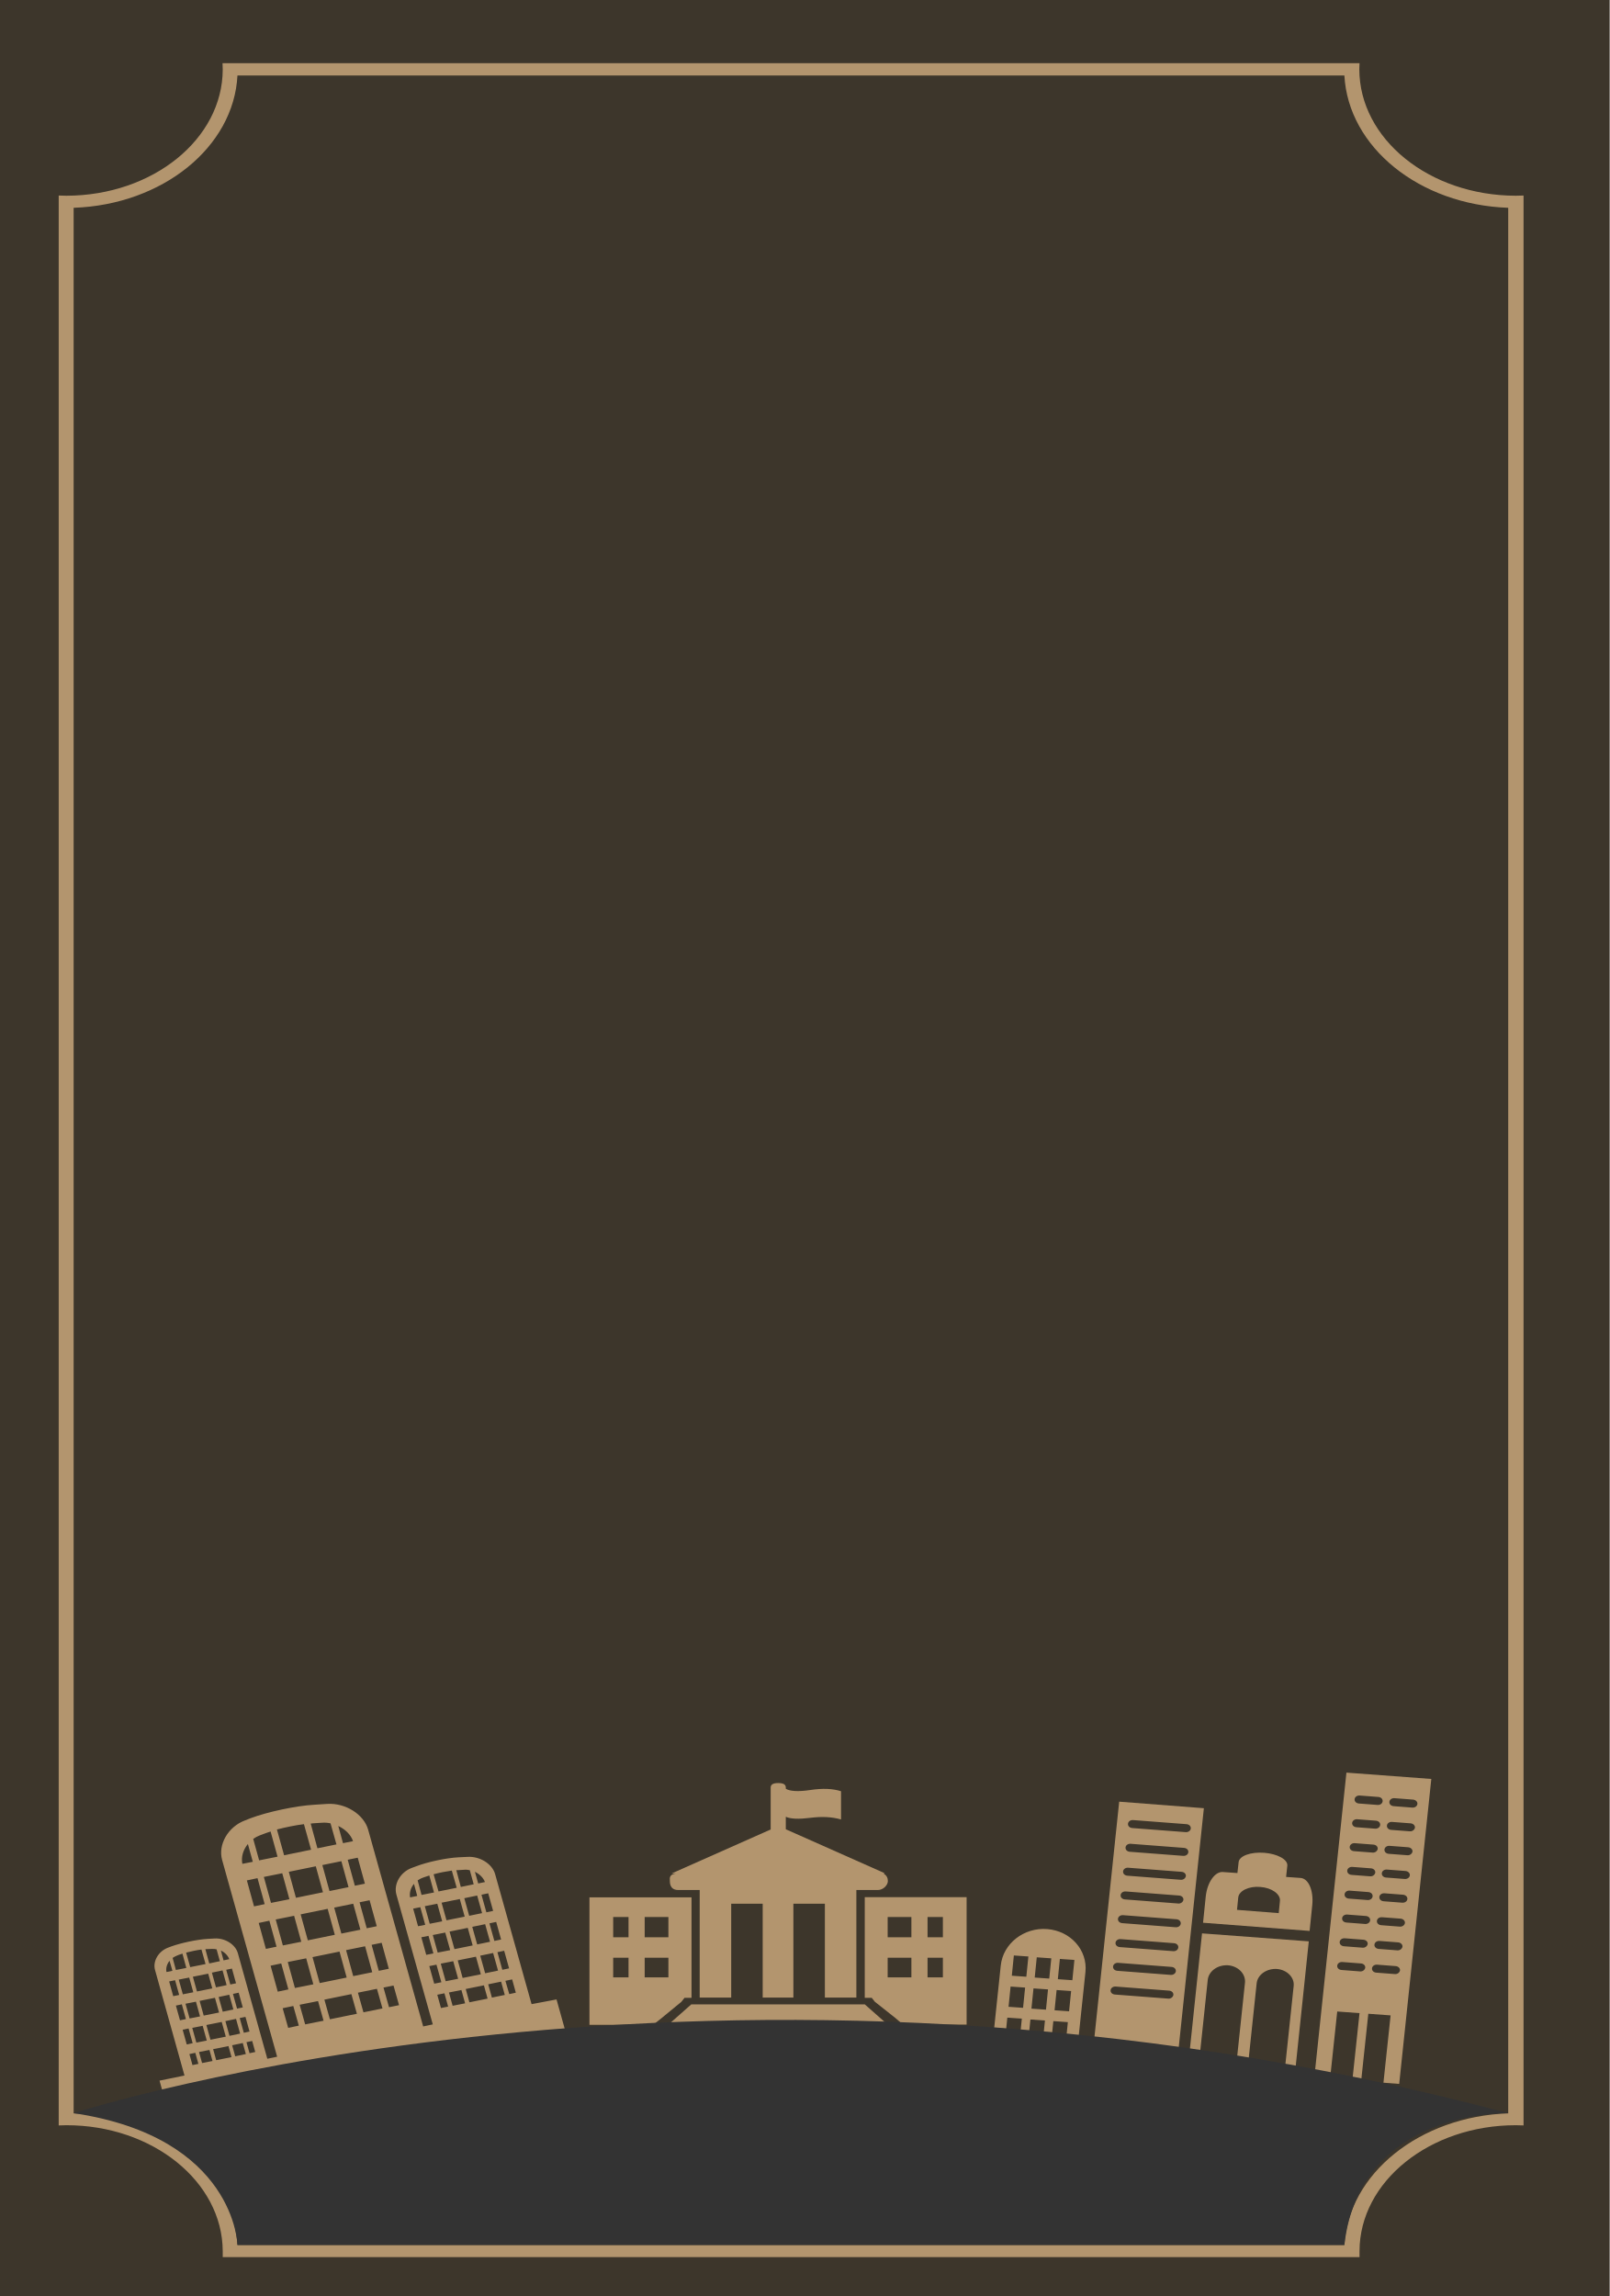
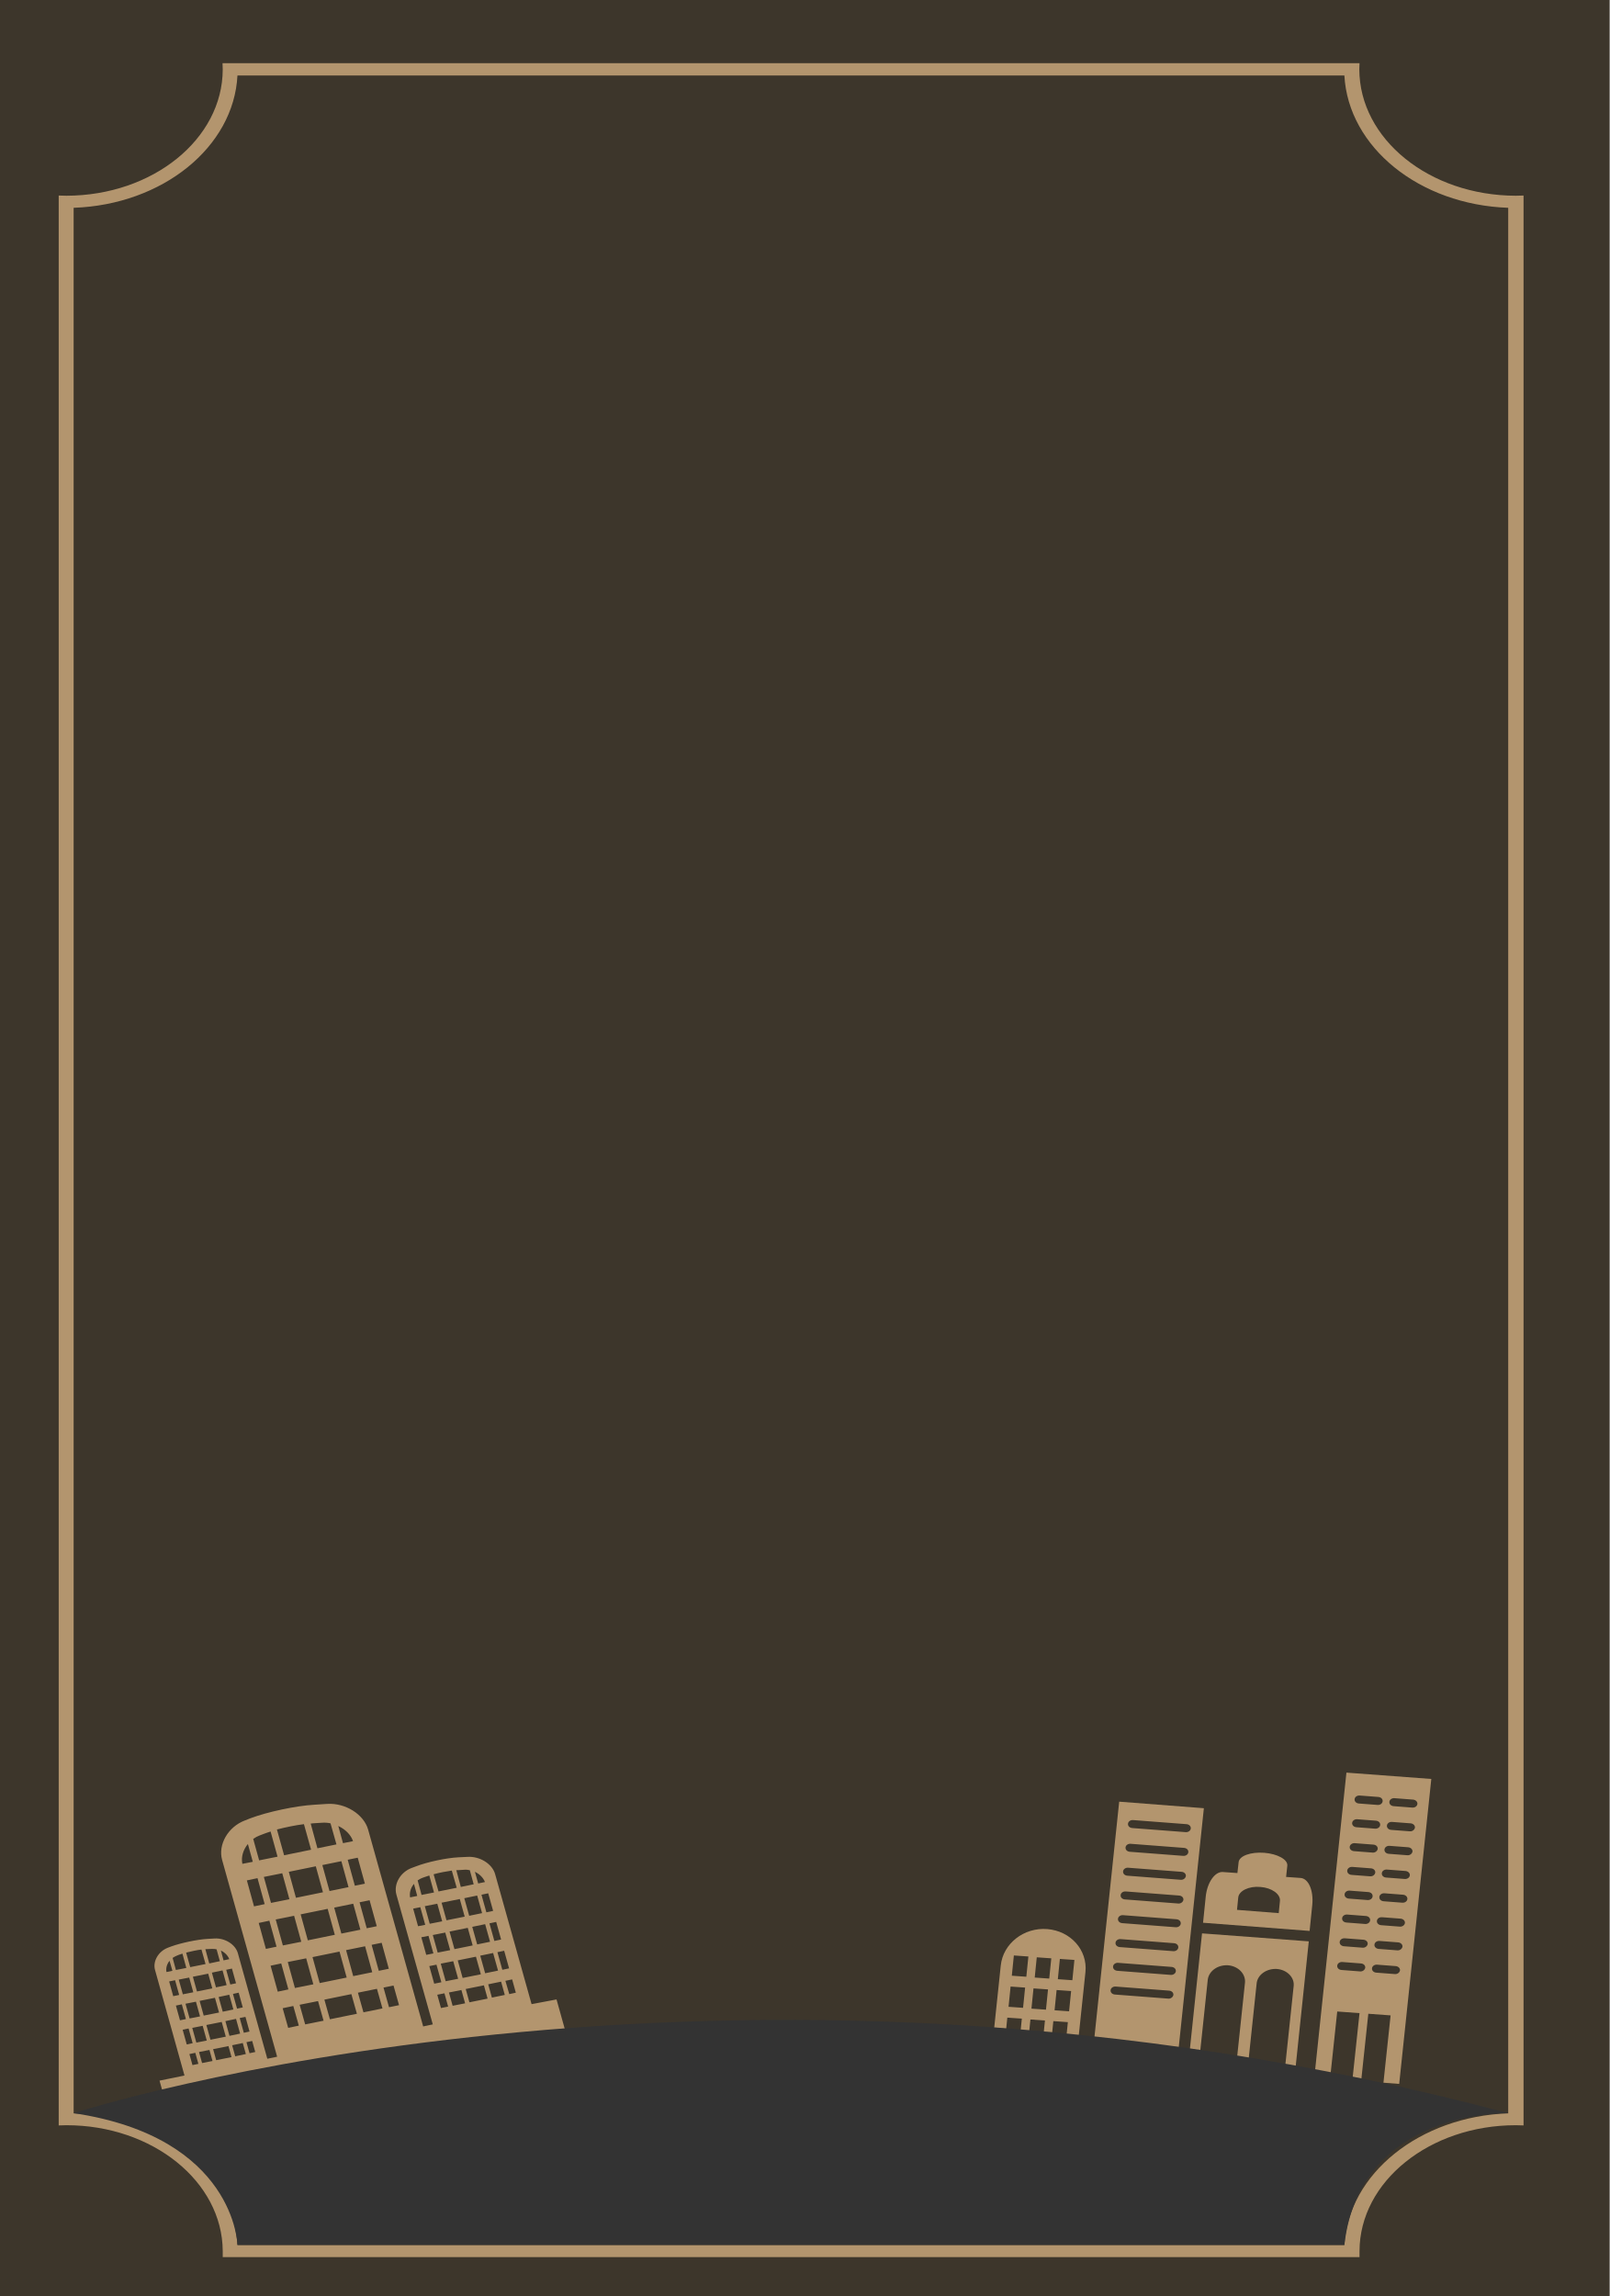
- <svg xmlns="http://www.w3.org/2000/svg" version="1.1" id="Слой_1" x="0px" y="0px" viewBox="0 0 787 1122.6" style="enable-background:new 0 0 787 1122.6;" xml:space="preserve">
+ <svg xmlns="http://www.w3.org/2000/svg" version="1.1" id="Слой_1" x="0px" y="0px" viewBox="96 -141.7 787 1122.6" style="enable-background:new 96 -141.7 787 1122.6;" xml:space="preserve">
  <style type="text/css">
	.st0{fill:#3D362B;}
	.st1{fill:#B3956E;}
	.st2{fill:#333333;}
</style>
-   <rect y="0" class="st0" width="787" height="1122.6" />
-   <path class="st1" d="M664.6,33.9L664.6,33.9l0.1-3H108.8l0.1,3.1c-0.1,34-34.2,61.6-76.4,61.7l-3.8-0.1v943.6l3.8-0.1  c42,0,76.2,27.5,76.4,61.5l0,3h555.8l0-3c0.1-34,34.3-61.5,76.4-61.5l3.8,0.1V95.6l-3.8,0.1C698.8,95.6,664.7,68,664.6,33.9   M737.4,1033.3c-43.3,1.5-78.1,29.5-80.1,64.4H116.1c-2-34.9-36.8-63-80.1-64.4V101.6c43.5-1.5,78.3-29.7,80.1-64.7h541.2  c1.9,35.1,36.7,63.2,80.1,64.7V1033.3z" />
-   <path class="st1" d="M547.2,880.9l-13.3,126.5l41.4,3.2l13.3-126.5L547.2,880.9z M571.2,977.2l-26.1-2c-1.3-0.1-2.2-1-2.1-2.1  c0.1-1.1,1.2-1.9,2.5-1.8l26.1,2c1.3,0.1,2.2,1,2.1,2.1C573.5,976.5,572.4,977.3,571.2,977.2 M572.4,965.6l-26.1-2  c-1.3-0.1-2.2-1-2.1-2.1c0.1-1.1,1.2-1.9,2.5-1.8l26.1,2c1.3,0.1,2.2,1,2.1,2.1C574.8,964.9,573.6,965.7,572.4,965.6 M573.6,954  l-26.1-2c-1.3-0.1-2.2-1-2.1-2.1c0.1-1.1,1.2-1.9,2.5-1.8l26.1,2c1.3,0.1,2.2,1,2.1,2.1C576,953.3,574.9,954.1,573.6,954   M574.8,942.3l-26.1-2c-1.3-0.1-2.2-1-2.1-2.1c0.1-1.1,1.2-1.9,2.5-1.8l26.1,2c1.3,0.1,2.2,1,2.1,2.1  C577.2,941.6,576.1,942.4,574.8,942.3 M576.1,930.7l-26.1-2c-1.3-0.1-2.2-1-2.1-2.1c0.1-1.1,1.2-1.9,2.5-1.8l26.1,2  c1.3,0.1,2.2,1,2.1,2.1C578.4,930,577.3,930.8,576.1,930.7 M577.3,919.1l-26.1-2c-1.3-0.1-2.2-1-2.1-2.1c0.1-1.1,1.2-1.9,2.5-1.8  l26.1,2c1.3,0.1,2.2,1,2.1,2.1C579.6,918.4,578.5,919.2,577.3,919.1 M578.5,907.4l-26.1-2c-1.3-0.1-2.2-1-2.1-2.1  c0.1-1.1,1.2-1.9,2.5-1.8l26.1,2c1.3,0.1,2.2,1,2.1,2.1C580.9,906.7,579.8,907.5,578.5,907.4 M579.7,895.8l-26.1-2  c-1.3-0.1-2.2-1-2.1-2.1c0.1-1.1,1.2-1.9,2.5-1.8l26.1,2c1.3,0.1,2.2,1,2.1,2.1C582.1,895.1,581,895.9,579.7,895.8" />
-   <path class="st1" d="M658.3,866.7l-15.7,149.1l7.7,0.6l3.5-32.9l10.9,0.8l-3.5,32.9l4.3,0.3l3.5-32.9l10.9,0.8l-3.5,32.9l7.7,0.6  l15.7-149.1L658.3,866.7z M665,963.9l-9.1-0.7c-1.3-0.1-2.2-1-2.1-2.1c0.1-1.1,1.2-1.9,2.5-1.8l9.1,0.7c1.3,0.1,2.2,1,2.1,2.1  C667.3,963.2,666.2,964,665,963.9 M666.2,952.3l-9.1-0.7c-1.3-0.1-2.2-1-2.1-2.1c0.1-1.1,1.2-1.9,2.5-1.8l9.1,0.7  c1.3,0.1,2.2,1,2.1,2.1C668.5,951.6,667.4,952.4,666.2,952.3 M667.4,940.7l-9.1-0.7c-1.3-0.1-2.2-1-2.1-2.1c0.1-1.1,1.2-1.9,2.5-1.8  l9.1,0.7c1.3,0.1,2.2,1,2.1,2.1C669.8,940,668.7,940.8,667.4,940.7 M668.6,929l-9.1-0.7c-1.3-0.1-2.2-1-2.1-2.1  c0.1-1.1,1.2-1.9,2.5-1.8l9.1,0.7c1.3,0.1,2.2,1,2.1,2.1C671,928.3,669.9,929.1,668.6,929 M669.9,917.4l-9.1-0.7  c-1.3-0.1-2.2-1-2.1-2.1c0.1-1.1,1.2-1.9,2.5-1.8l9.1,0.7c1.3,0.1,2.2,1,2.1,2.1C672.2,916.7,671.1,917.5,669.9,917.4 M671.1,905.8  l-9.1-0.7c-1.3-0.1-2.2-1-2.1-2.1s1.2-1.9,2.5-1.8l9.1,0.7c1.3,0.1,2.2,1,2.1,2.1C673.4,905.1,672.3,905.9,671.1,905.8 M672.3,894.1  l-9.1-0.7c-1.3-0.1-2.2-1-2.1-2.1c0.1-1.1,1.2-1.9,2.5-1.8l9.1,0.7c1.3,0.1,2.2,1,2.1,2.1C674.7,893.4,673.6,894.2,672.3,894.1   M673.5,882.5l-9.1-0.7c-1.3-0.1-2.2-1-2.1-2.1c0.1-1.1,1.2-1.9,2.5-1.8l9.1,0.7c1.3,0.1,2.2,1,2.1,2.1  C675.9,881.8,674.8,882.6,673.5,882.5 M682,965.2l-9.1-0.7c-1.3-0.1-2.2-1-2.1-2.1c0.1-1.1,1.2-1.9,2.5-1.8l9.1,0.7  c1.2,0.1,2.2,1,2.1,2.1C684.3,964.5,683.2,965.3,682,965.2 M683.2,953.6l-9.1-0.7c-1.3-0.1-2.2-1-2.1-2.1c0.1-1.1,1.2-1.9,2.5-1.8  l9.1,0.7c1.2,0.1,2.2,1,2.1,2.1C685.5,952.9,684.4,953.7,683.2,953.6 M684.4,942l-9.1-0.7c-1.3-0.1-2.2-1-2.1-2.1  c0.1-1.1,1.2-1.9,2.5-1.8l9.1,0.7c1.2,0.1,2.2,1,2.1,2.1C686.8,941.3,685.6,942.1,684.4,942 M685.6,930.3l-9.1-0.7  c-1.3-0.1-2.2-1-2.1-2.1c0.1-1.1,1.2-1.9,2.5-1.8l9.1,0.7c1.2,0.1,2.2,1,2.1,2.1C688,929.6,686.9,930.4,685.6,930.3 M686.8,918.7  l-9.1-0.7c-1.3-0.1-2.2-1-2.1-2.1c0.1-1.1,1.2-1.9,2.5-1.8l9.1,0.7c1.2,0.1,2.2,1,2.1,2.1C689.2,918,688.1,918.8,686.8,918.7   M688.1,907.1l-9.1-0.7c-1.3-0.1-2.2-1-2.1-2.1c0.1-1.1,1.2-1.9,2.5-1.8l9.1,0.7c1.2,0.1,2.2,1,2.1,2.1  C690.4,906.4,689.3,907.2,688.1,907.1 M689.3,895.4l-9.1-0.7c-1.3-0.1-2.2-1-2.1-2.1c0.1-1.1,1.2-1.9,2.5-1.8l9.1,0.7  c1.2,0.1,2.2,1,2.1,2.1C691.6,894.7,690.5,895.5,689.3,895.4 M690.5,883.8l-9.1-0.7c-1.3-0.1-2.2-1-2.1-2.1c0.1-1.1,1.2-1.9,2.5-1.8  l9.1,0.7c1.2,0.1,2.2,1,2.1,2.1C692.9,883.1,691.8,883.9,690.5,883.8" />
-   <path class="st1" d="M629.4,912.2c0.3-3-4.8-5.8-11.3-6.3c-6.6-0.5-12.1,1.5-12.5,4.5l-0.6,5.4c0,0-3.2-0.2-7.1-0.5  c-3.9-0.3-7.7,5.1-8.4,12.1l-1.3,12.7l52.1,4c0,0,0.6-5.7,1.3-12.7c0.7-7-1.8-12.9-5.7-13.2l-7.1-0.5  C628.8,917.7,629.1,915.2,629.4,912.2 M625.2,935.4l-20.4-1.6c0,0,0.3-2.7,0.6-6c0.3-3.3,5.2-5.7,10.8-5.2c5.6,0.4,9.9,3.5,9.6,6.8  L625.2,935.4z" />
-   <path class="st1" d="M587.7,945.3l-6.9,65.8l5.1,0.4l4.6-43.5c0.5-4.3,4.9-7.4,9.9-7.1c5,0.4,8.7,4.2,8.3,8.5l-4.6,43.5l5.7,0.4  l4.6-43.5c0.4-4.3,4.9-7.4,9.9-7.1c5,0.4,8.7,4.2,8.2,8.4l-4.6,43.5l5.1,0.4l6.9-65.8L587.7,945.3z" />
-   <path class="st1" d="M512,943.2c-11.4-0.9-21.6,7.1-22.7,17.8l-4.5,42.7l41.4,3.2l4.5-42.7C531.8,953.5,523.5,944.1,512,943.2   M498.6,996.9l-7.1-0.5l1-9.9l7.1,0.5L498.6,996.9z M500.2,981.7l-7.1-0.5l1-9.9l7.1,0.5L500.2,981.7z M501.8,966.5l-7.1-0.5l1-9.9  l7.1,0.5L501.8,966.5z M509.9,997.8l-7.1-0.5l1-9.9l7.1,0.5L509.9,997.8L509.9,997.8z M511.4,982.6l-7.1-0.5l1-9.9l7.1,0.5  L511.4,982.6L511.4,982.6z M513,967.4l-7.1-0.5l1-9.9l7.1,0.5L513,967.4L513,967.4z M521.1,998.6l-7.1-0.5l1-9.9l7.1,0.5  L521.1,998.6z M522.7,983.4l-7.1-0.5l1-9.9l7.1,0.5L522.7,983.4z M524.3,968.2l-7.1-0.5l1-9.9l7.1,0.5L524.3,968.2z" />
-   <path class="st1" d="M259.9,979.9l-17.8-63.5c-1.4-5.1-7.5-8.9-13.6-8.5l-4.2,0.2c-6.1,0.3-15.5,2.3-21.1,4.5l-1.9,0.7  c-5.6,2.1-8.9,7.9-7.5,13l17.8,63.5l-4.7,1l-26.9-96.2c-2.1-7.5-11.1-13.2-20.1-12.6l-6.2,0.4c-9,0.5-23,3.5-31.2,6.6l-2.8,1.1  c-8.2,3.1-13.2,11.8-11.1,19.3l26.9,96.2l-4.8,1l-14.4-51.6c-1.2-4.3-6.3-7.5-11.4-7.2l-3.5,0.2c-5.1,0.3-13,2-17.7,3.7l-1.6,0.6  c-4.7,1.8-7.5,6.7-6.3,10.9l14.4,51.6l-12.2,2.5l5.2,18.6l194.1-39.7l-5.2-18.6L259.9,979.9z M232.2,915.2c2.3,1.1,4.1,2.9,4.9,5  l-3.3,0.7L232.2,915.2z M235.4,926.4l3.3-0.7l2.4,8.6l-3.3,0.7L235.4,926.4z M239.3,940.4l3.3-0.7l2.4,8.6l-3.3,0.7L239.3,940.4z   M243.2,954.5l3.3-0.7l2.4,8.6l-3.3,0.7L243.2,954.5z M247.1,968.5l3.3-0.7l1.8,6.5L249,975L247.1,968.5z M223.1,914.4  c0.2,0,0.4,0,0.6,0l3.2-0.2c0.9-0.1,1.9,0,2.8,0.2l1.9,6.9l-6.3,1.3L223.1,914.4z M227,928.1l6.3-1.3l2.4,8.6l-6.3,1.3L227,928.1z   M230.9,942.1l6.3-1.3l2.4,8.6l-6.3,1.3L230.9,942.1z M234.8,956.2l6.3-1.3l2.4,8.6l-6.3,1.3L234.8,956.2z M238.7,970.2l6.3-1.3  l1.8,6.5l-6.3,1.3L238.7,970.2z M212,916.4c2.9-0.8,6.1-1.4,8.9-1.8l2.4,8.4l-8.9,1.8L212,916.4z M215.9,930.3l8.9-1.8l2.4,8.6  l-8.9,1.8L215.9,930.3z M219.8,944.4l8.9-1.8l2.4,8.6l-8.9,1.8L219.8,944.4z M223.8,958.5l8.9-1.8l2.4,8.6l-8.9,1.8L223.8,958.5z   M227.7,972.5l8.9-1.8l1.8,6.5l-8.9,1.8L227.7,972.5z M204.2,919.4c0.7-0.5,1.4-0.9,2.2-1.2l1.4-0.5c0.6-0.2,1.4-0.5,2.1-0.7  l2.3,8.3l-6.1,1.2L204.2,919.4z M207.7,932l6.1-1.2l2.4,8.6l-6.1,1.2L207.7,932z M211.6,946.1l6.1-1.2l2.4,8.6l-6.1,1.2L211.6,946.1  z M215.5,960.1l6.1-1.2l2.4,8.6l-6.1,1.2L215.5,960.1z M219.5,974.2l6.1-1.2l1.8,6.5l-6.1,1.2L219.5,974.2z M202.4,921.1l1.6,5.9  l-3.5,0.7C200.1,925.4,200.8,923,202.4,921.1 M202,933.2l3.5-0.7l2.4,8.6l-3.5,0.7L202,933.2z M206,947.2l3.5-0.7l2.4,8.6l-3.5,0.7  L206,947.2z M209.9,961.3l3.5-0.7l2.4,8.6l-3.5,0.7L209.9,961.3z M213.8,975.3l3.5-0.7l1.8,6.5l-3.5,0.7L213.8,975.3z M165.4,892.8  c3.4,1.6,6.1,4.2,7.2,7.4l-4.9,1L165.4,892.8z M170,909.3l4.9-1l3.5,12.7l-4.9,1L170,909.3z M175.8,930.1l4.9-1l3.5,12.7l-4.9,1  L175.8,930.1z M181.7,950.9l4.9-1l3.5,12.7l-4.9,1L181.7,950.9z M187.5,971.8l4.9-1l2.7,9.6l-4.9,1L187.5,971.8z M151.9,891.6  c0.3,0,0.6,0,0.9-0.1l4.7-0.3c1.4-0.1,2.8,0,4.1,0.3l2.9,10.3l-9.3,1.9L151.9,891.6L151.9,891.6z M157.6,911.9l9.3-1.9l3.5,12.7  l-9.3,1.9L157.6,911.9z M163.4,932.7l9.3-1.9l3.5,12.7l-9.3,1.9L163.4,932.7z M169.2,953.5l9.3-1.9l3.5,12.7l-9.3,1.9L169.2,953.5z   M175,974.3l9.3-1.9l2.7,9.6l-9.3,1.9L175,974.3z M135.4,894.5c4.3-1.1,9.1-2.1,13.2-2.6l3.5,12.5l-13.2,2.7L135.4,894.5z   M141.2,915.2l13.2-2.7l3.5,12.7l-13.2,2.7L141.2,915.2z M147,936l13.2-2.7l3.5,12.7l-13.2,2.7L147,936z M152.8,956.9l13.2-2.7  l3.5,12.7l-13.2,2.7L152.8,956.9z M158.6,977.7l13.2-2.7l2.7,9.6l-13.2,2.7L158.6,977.7z M123.8,899.1c1-0.7,2.1-1.3,3.2-1.7  l2.1-0.8c1-0.4,2-0.7,3.2-1.1l3.4,12.3l-9,1.8L123.8,899.1L123.8,899.1z M129,917.7l9-1.8l3.5,12.7l-9,1.8L129,917.7z M134.8,938.5  l9-1.8l3.5,12.7l-9,1.8L134.8,938.5z M140.7,959.3l9-1.8l3.5,12.7l-9,1.8L140.7,959.3z M146.5,980.2l9-1.8l2.7,9.6l-9,1.8  L146.5,980.2z M121.2,901.6l2.4,8.7l-5.1,1C117.8,907.9,118.9,904.4,121.2,901.6 M120.7,919.4l5.2-1.1l3.5,12.7l-5.2,1.1  L120.7,919.4z M126.5,940.2l5.2-1.1l3.5,12.7l-5.2,1.1L126.5,940.2z M132.3,961.1l5.2-1.1l3.5,12.7l-5.2,1.1L132.3,961.1z   M138.2,981.9l5.2-1.1l2.7,9.6l-5.2,1.1L138.2,981.9z M108,953.7c1.9,0.9,3.4,2.4,4.1,4.2l-2.8,0.6L108,953.7z M110.6,963.1l2.8-0.6  l2,7.2l-2.8,0.6L110.6,963.1z M113.9,974.9l2.8-0.6l2,7.2l-2.8,0.6L113.9,974.9z M117.2,986.7l2.8-0.6l2,7.2l-2.8,0.6L117.2,986.7z   M120.5,998.5l2.8-0.6l1.5,5.4l-2.8,0.6L120.5,998.5z M100.4,953c0.2,0,0.4,0,0.5,0l2.7-0.1c0.8,0,1.6,0,2.3,0.2l1.6,5.8l-5.2,1.1  L100.4,953z M103.6,964.5l5.2-1.1l2,7.2l-5.2,1.1L103.6,964.5z M106.9,976.4l5.2-1.1l2,7.2l-5.2,1.1L106.9,976.4z M110.2,988.2  l5.2-1.1l2,7.2l-5.2,1.1L110.2,988.2z M113.5,1000l5.2-1.1l1.5,5.4l-5.2,1.1L113.5,1000z M91,954.7c2.4-0.6,5.1-1.2,7.5-1.5l2,7.1  l-7.5,1.5L91,954.7z M94.3,966.5l7.5-1.5l2,7.2l-7.5,1.5L94.3,966.5z M97.6,978.3l7.5-1.5l2,7.2l-7.5,1.5L97.6,978.3z M100.9,990.1  l7.5-1.5l2,7.2l-7.5,1.5L100.9,990.1z M104.2,1001.9l7.5-1.5l1.5,5.4l-7.5,1.5L104.2,1001.9z M84.4,957.3c0.5-0.4,1.2-0.7,1.8-1  l1.2-0.5c0.5-0.2,1.1-0.4,1.8-0.6l1.9,7l-5.1,1L84.4,957.3z M87.4,967.9l5.1-1l2,7.2l-5.1,1L87.4,967.9z M90.7,979.7l5.1-1l2,7.2  l-5.1,1L90.7,979.7z M94,991.5l5.1-1l2,7.2l-5.1,1L94,991.5z M97.3,1003.3l5.1-1l1.5,5.4l-5.1,1L97.3,1003.3z M82.9,958.7l1.4,4.9  l-2.9,0.6C81,962.3,81.6,960.3,82.9,958.7 M82.7,968.8l2.9-0.6l2,7.2l-2.9,0.6L82.7,968.8z M86,980.6l2.9-0.6l2,7.2l-2.9,0.6  L86,980.6z M89.3,992.4l2.9-0.6l2,7.2l-2.9,0.6L89.3,992.4z M92.6,1004.3l2.9-0.6l1.5,5.4l-2.9,0.6L92.6,1004.3z" />
-   <path class="st1" d="M327.5,919v0.6c0,3,1.4,4.5,4.1,4.5h10.5v52.6h15.4v-45.9h15.4v45.9h15v-45.9h15.4v45.9h15.4v-52.6h10.5  c1.2,0,2.4-0.5,3.4-1.4c1-1,1.5-2,1.5-3c0-1.5-0.6-2.7-1.9-3.5v-0.3h0.4l-48.4-21.5v-6.1c2.5,1.1,6.5,1.2,12,0.5  c5.5-0.7,10.5-0.5,15,0.8v-13.8c-4-1.3-9-1.5-15-0.6c-6,0.9-10,0.6-12-0.6v-0.6c0-1.5-1.2-2.2-3.7-2.2c-2.5,0-3.7,0.7-3.7,2.2v20.5  l-48.4,21.5h0.4h0.8h1.1C328.3,916.2,327.3,917.3,327.5,919" />
-   <polygon class="st1" points="338,980 326.8,989.9 434,989.9 422.8,980 " />
-   <path class="st1" d="M422.8,927.7v49.1h3.4l1.5,1.9l10.1,8l3.7,3.2h31.1v-62.3H422.8z M445.7,966.8H434v-9.6h11.6V966.8z   M445.7,947.2H434v-9.9h11.6V947.2z M461,966.8h-7.5v-9.6h7.5V966.8z M461,947.2h-7.5v-9.9h7.5V947.2z" />
-   <path class="st1" d="M334.7,976.8h3.4v-49.1h-49.9v62.3h31.1l3.7-2.9l10.1-8.3L334.7,976.8z M307.3,966.8h-7.5v-9.6h7.5V966.8z   M307.3,947.2h-7.5v-9.9h7.5V947.2z M326.8,966.8h-11.6v-9.6h11.6V966.8z M326.8,947.2h-11.6v-9.9h11.6V947.2z" />
-   <path class="st2" d="M36,1033.2c0,0,316.3-102.6,701.4,0c0,0-72.5-2.1-80.1,64.4H116.1C116.1,1097.7,115.1,1045,36,1033.2" />
+   <rect x="96" y="-141.7" class="st0" width="787" height="1122.6" />
+   <path class="st1" d="M760.6-107.8L760.6-107.8l0.1-3H204.8l0.1,3.1c-0.1,34-34.2,61.6-76.4,61.7l-3.8-0.1v943.6l3.8-0.1  c42,0,76.2,27.5,76.4,61.5v3h555.8v-3c0.1-34,34.3-61.5,76.4-61.5l3.8,0.1V-46.1l-3.8,0.1C794.8-46.1,760.7-73.7,760.6-107.8   M833.4,891.6c-43.3,1.5-78.1,29.5-80.1,64.4H212.1c-2-34.9-36.8-63-80.1-64.4V-40.1c43.5-1.5,78.3-29.7,80.1-64.7h541.2  c1.9,35.1,36.7,63.2,80.1,64.7L833.4,891.6L833.4,891.6z" />
+   <path class="st1" d="M643.2,739.2l-13.3,126.5l41.4,3.2l13.3-126.5L643.2,739.2z M667.2,835.5l-26.1-2c-1.3-0.1-2.2-1-2.1-2.1  c0.1-1.1,1.2-1.9,2.5-1.8l26.1,2c1.3,0.1,2.2,1,2.1,2.1C669.5,834.8,668.4,835.6,667.2,835.5 M668.4,823.9l-26.1-2  c-1.3-0.1-2.2-1-2.1-2.1c0.1-1.1,1.2-1.9,2.5-1.8l26.1,2c1.3,0.1,2.2,1,2.1,2.1C670.8,823.2,669.6,824,668.4,823.9 M669.6,812.3  l-26.1-2c-1.3-0.1-2.2-1-2.1-2.1c0.1-1.1,1.2-1.9,2.5-1.8l26.1,2c1.3,0.1,2.2,1,2.1,2.1C672,811.6,670.9,812.4,669.6,812.3   M670.8,800.6l-26.1-2c-1.3-0.1-2.2-1-2.1-2.1c0.1-1.1,1.2-1.9,2.5-1.8l26.1,2c1.3,0.1,2.2,1,2.1,2.1  C673.2,799.9,672.1,800.7,670.8,800.6 M672.1,789l-26.1-2c-1.3-0.1-2.2-1-2.1-2.1c0.1-1.1,1.2-1.9,2.5-1.8l26.1,2  c1.3,0.1,2.2,1,2.1,2.1C674.4,788.3,673.3,789.1,672.1,789 M673.3,777.4l-26.1-2c-1.3-0.1-2.2-1-2.1-2.1c0.1-1.1,1.2-1.9,2.5-1.8  l26.1,2c1.3,0.1,2.2,1,2.1,2.1C675.6,776.7,674.5,777.5,673.3,777.4 M674.5,765.7l-26.1-2c-1.3-0.1-2.2-1-2.1-2.1  c0.1-1.1,1.2-1.9,2.5-1.8l26.1,2c1.3,0.1,2.2,1,2.1,2.1C676.9,765,675.8,765.8,674.5,765.7 M675.7,754.1l-26.1-2  c-1.3-0.1-2.2-1-2.1-2.1c0.1-1.1,1.2-1.9,2.5-1.8l26.1,2c1.3,0.1,2.2,1,2.1,2.1S677,754.2,675.7,754.1" />
+   <path class="st1" d="M754.3,725l-15.7,149.1l7.7,0.6l3.5-32.9l10.9,0.8l-3.5,32.9l4.3,0.3l3.5-32.9l10.9,0.8l-3.5,32.9l7.7,0.6  l15.7-149.1L754.3,725z M761,822.2l-9.1-0.7c-1.3-0.1-2.2-1-2.1-2.1c0.1-1.1,1.2-1.9,2.5-1.8l9.1,0.7c1.3,0.1,2.2,1,2.1,2.1  C763.3,821.5,762.2,822.3,761,822.2 M762.2,810.6l-9.1-0.7c-1.3-0.1-2.2-1-2.1-2.1c0.1-1.1,1.2-1.9,2.5-1.8l9.1,0.7  c1.3,0.1,2.2,1,2.1,2.1C764.5,809.9,763.4,810.7,762.2,810.6 M763.4,799l-9.1-0.7c-1.3-0.1-2.2-1-2.1-2.1c0.1-1.1,1.2-1.9,2.5-1.8  l9.1,0.7c1.3,0.1,2.2,1,2.1,2.1S764.7,799.1,763.4,799 M764.6,787.3l-9.1-0.7c-1.3-0.1-2.2-1-2.1-2.1c0.1-1.1,1.2-1.9,2.5-1.8  l9.1,0.7c1.3,0.1,2.2,1,2.1,2.1C767,786.6,765.9,787.4,764.6,787.3 M765.9,775.7l-9.1-0.7c-1.3-0.1-2.2-1-2.1-2.1  c0.1-1.1,1.2-1.9,2.5-1.8l9.1,0.7c1.3,0.1,2.2,1,2.1,2.1C768.2,775,767.1,775.8,765.9,775.7 M767.1,764.1l-9.1-0.7  c-1.3-0.1-2.2-1-2.1-2.1s1.2-1.9,2.5-1.8l9.1,0.7c1.3,0.1,2.2,1,2.1,2.1C769.4,763.4,768.3,764.2,767.1,764.1 M768.3,752.4l-9.1-0.7  c-1.3-0.1-2.2-1-2.1-2.1c0.1-1.1,1.2-1.9,2.5-1.8l9.1,0.7c1.3,0.1,2.2,1,2.1,2.1C770.7,751.7,769.6,752.5,768.3,752.4 M769.5,740.8  l-9.1-0.7c-1.3-0.1-2.2-1-2.1-2.1c0.1-1.1,1.2-1.9,2.5-1.8l9.1,0.7c1.3,0.1,2.2,1,2.1,2.1C771.9,740.1,770.8,740.9,769.5,740.8   M778,823.5l-9.1-0.7c-1.3-0.1-2.2-1-2.1-2.1c0.1-1.1,1.2-1.9,2.5-1.8l9.1,0.7c1.2,0.1,2.2,1,2.1,2.1  C780.3,822.8,779.2,823.6,778,823.5 M779.2,811.9l-9.1-0.7c-1.3-0.1-2.2-1-2.1-2.1c0.1-1.1,1.2-1.9,2.5-1.8l9.1,0.7  c1.2,0.1,2.2,1,2.1,2.1C781.5,811.2,780.4,812,779.2,811.9 M780.4,800.3l-9.1-0.7c-1.3-0.1-2.2-1-2.1-2.1c0.1-1.1,1.2-1.9,2.5-1.8  l9.1,0.7c1.2,0.1,2.2,1,2.1,2.1S781.6,800.4,780.4,800.3 M781.6,788.6l-9.1-0.7c-1.3-0.1-2.2-1-2.1-2.1c0.1-1.1,1.2-1.9,2.5-1.8  l9.1,0.7c1.2,0.1,2.2,1,2.1,2.1C784,787.9,782.9,788.7,781.6,788.6 M782.8,777l-9.1-0.7c-1.3-0.1-2.2-1-2.1-2.1  c0.1-1.1,1.2-1.9,2.5-1.8l9.1,0.7c1.2,0.1,2.2,1,2.1,2.1C785.2,776.3,784.1,777.1,782.8,777 M784.1,765.4l-9.1-0.7  c-1.3-0.1-2.2-1-2.1-2.1c0.1-1.1,1.2-1.9,2.5-1.8l9.1,0.7c1.2,0.1,2.2,1,2.1,2.1C786.4,764.7,785.3,765.5,784.1,765.4 M785.3,753.7  l-9.1-0.7c-1.3-0.1-2.2-1-2.1-2.1c0.1-1.1,1.2-1.9,2.5-1.8l9.1,0.7c1.2,0.1,2.2,1,2.1,2.1C787.6,753,786.5,753.8,785.3,753.7   M786.5,742.1l-9.1-0.7c-1.3-0.1-2.2-1-2.1-2.1c0.1-1.1,1.2-1.9,2.5-1.8l9.1,0.7c1.2,0.1,2.2,1,2.1,2.1  C788.9,741.4,787.8,742.2,786.5,742.1" />
+   <path class="st1" d="M725.4,770.5c0.3-3-4.8-5.8-11.3-6.3c-6.6-0.5-12.1,1.5-12.5,4.5l-0.6,5.4c0,0-3.2-0.2-7.1-0.5  c-3.9-0.3-7.7,5.1-8.4,12.1l-1.3,12.7l52.1,4c0,0,0.6-5.7,1.3-12.7s-1.8-12.9-5.7-13.2l-7.1-0.5C724.8,776,725.1,773.5,725.4,770.5   M721.2,793.7l-20.4-1.6c0,0,0.3-2.7,0.6-6s5.2-5.7,10.8-5.2c5.6,0.4,9.9,3.5,9.6,6.8L721.2,793.7z" />
+   <path class="st1" d="M683.7,803.6l-6.9,65.8l5.1,0.4l4.6-43.5c0.5-4.3,4.9-7.4,9.9-7.1c5,0.4,8.7,4.2,8.3,8.5l-4.6,43.5l5.7,0.4  l4.6-43.5c0.4-4.3,4.9-7.4,9.9-7.1c5,0.4,8.7,4.2,8.2,8.4l-4.6,43.5l5.1,0.4l6.9-65.8L683.7,803.6z" />
+   <path class="st1" d="M608,801.5c-11.4-0.9-21.6,7.1-22.7,17.8l-4.5,42.7l41.4,3.2l4.5-42.7C627.8,811.8,619.5,802.4,608,801.5   M594.6,855.2l-7.1-0.5l1-9.9l7.1,0.5L594.6,855.2z M596.2,840l-7.1-0.5l1-9.9l7.1,0.5L596.2,840z M597.8,824.8l-7.1-0.5l1-9.9  l7.1,0.5L597.8,824.8z M605.9,856.1l-7.1-0.5l1-9.9l7.1,0.5L605.9,856.1L605.9,856.1z M607.4,840.9l-7.1-0.5l1-9.9l7.1,0.5  L607.4,840.9L607.4,840.9z M609,825.7l-7.1-0.5l1-9.9l7.1,0.5L609,825.7L609,825.7z M617.1,856.9l-7.1-0.5l1-9.9l7.1,0.5  L617.1,856.9z M618.7,841.7l-7.1-0.5l1-9.9l7.1,0.5L618.7,841.7z M620.3,826.5l-7.1-0.5l1-9.9l7.1,0.5L620.3,826.5z" />
+   <path class="st1" d="M355.9,838.2l-17.8-63.5c-1.4-5.1-7.5-8.9-13.6-8.5l-4.2,0.2c-6.1,0.3-15.5,2.3-21.1,4.5l-1.9,0.7  c-5.6,2.1-8.9,7.9-7.5,13l17.8,63.5l-4.7,1L276,752.9c-2.1-7.5-11.1-13.2-20.1-12.6l-6.2,0.4c-9,0.5-23,3.5-31.2,6.6l-2.8,1.1  c-8.2,3.1-13.2,11.8-11.1,19.3l26.9,96.2l-4.8,1l-14.4-51.6c-1.2-4.3-6.3-7.5-11.4-7.2l-3.5,0.2c-5.1,0.3-13,2-17.7,3.7l-1.6,0.6  c-4.7,1.8-7.5,6.7-6.3,10.9l14.4,51.6l-12.2,2.5l5.2,18.6l194.1-39.7l-5.2-18.6L355.9,838.2z M328.2,773.5c2.3,1.1,4.1,2.9,4.9,5  l-3.3,0.7L328.2,773.5z M331.4,784.7l3.3-0.7l2.4,8.6l-3.3,0.7L331.4,784.7z M335.3,798.7l3.3-0.7l2.4,8.6l-3.3,0.7L335.3,798.7z   M339.2,812.8l3.3-0.7l2.4,8.6l-3.3,0.7L339.2,812.8z M343.1,826.8l3.3-0.7l1.8,6.5l-3.2,0.7L343.1,826.8z M319.1,772.7  c0.2,0,0.4,0,0.6,0l3.2-0.2c0.9-0.1,1.9,0,2.8,0.2l1.9,6.9l-6.3,1.3L319.1,772.7z M323,786.4l6.3-1.3l2.4,8.6l-6.3,1.3L323,786.4z   M326.9,800.4l6.3-1.3l2.4,8.6l-6.3,1.3L326.9,800.4z M330.8,814.5l6.3-1.3l2.4,8.6l-6.3,1.3L330.8,814.5z M334.7,828.5l6.3-1.3  l1.8,6.5l-6.3,1.3L334.7,828.5z M308,774.7c2.9-0.8,6.1-1.4,8.9-1.8l2.4,8.4l-8.9,1.8L308,774.7z M311.9,788.6l8.9-1.8l2.4,8.6  l-8.9,1.8L311.9,788.6z M315.8,802.7l8.9-1.8l2.4,8.6l-8.9,1.8L315.8,802.7z M319.8,816.8l8.9-1.8l2.4,8.6l-8.9,1.8L319.8,816.8z   M323.7,830.8l8.9-1.8l1.8,6.5l-8.9,1.8L323.7,830.8z M300.2,777.7c0.7-0.5,1.4-0.9,2.2-1.2l1.4-0.5c0.6-0.2,1.4-0.5,2.1-0.7  l2.3,8.3l-6.1,1.2L300.2,777.7z M303.7,790.3l6.1-1.2l2.4,8.6l-6.1,1.2L303.7,790.3z M307.6,804.4l6.1-1.2l2.4,8.6L310,813  L307.6,804.4z M311.5,818.4l6.1-1.2l2.4,8.6l-6.1,1.2L311.5,818.4z M315.5,832.5l6.1-1.2l1.8,6.5l-6.1,1.2L315.5,832.5z   M298.4,779.4l1.6,5.9l-3.5,0.7C296.1,783.7,296.8,781.3,298.4,779.4 M298,791.5l3.5-0.7l2.4,8.6l-3.5,0.7L298,791.5z M302,805.5  l3.5-0.7l2.4,8.6l-3.5,0.7L302,805.5z M305.9,819.6l3.5-0.7l2.4,8.6l-3.5,0.7L305.9,819.6z M309.8,833.6l3.5-0.7l1.8,6.5l-3.5,0.7  L309.8,833.6z M261.4,751.1c3.4,1.6,6.1,4.2,7.2,7.4l-4.9,1L261.4,751.1z M266,767.6l4.9-1l3.5,12.7l-4.9,1L266,767.6z M271.8,788.4  l4.9-1l3.5,12.7l-4.9,1L271.8,788.4z M277.7,809.2l4.9-1l3.5,12.7l-4.9,1L277.7,809.2z M283.5,830.1l4.9-1l2.7,9.6l-4.9,1  L283.5,830.1z M247.9,749.9c0.3,0,0.6,0,0.9-0.1l4.7-0.3c1.4-0.1,2.8,0,4.1,0.3l2.9,10.3l-9.3,1.9L247.9,749.9L247.9,749.9z   M253.6,770.2l9.3-1.9l3.5,12.7l-9.3,1.9L253.6,770.2z M259.4,791l9.3-1.9l3.5,12.7l-9.3,1.9L259.4,791z M265.2,811.8l9.3-1.9  l3.5,12.7l-9.3,1.9L265.2,811.8z M271,832.6l9.3-1.9l2.7,9.6l-9.3,1.9L271,832.6z M231.4,752.8c4.3-1.1,9.1-2.1,13.2-2.6l3.5,12.5  l-13.2,2.7L231.4,752.8z M237.2,773.5l13.2-2.7l3.5,12.7l-13.2,2.7L237.2,773.5z M243,794.3l13.2-2.7l3.5,12.7l-13.2,2.7L243,794.3z   M248.8,815.2l13.2-2.7l3.5,12.7l-13.2,2.7L248.8,815.2z M254.6,836l13.2-2.7l2.7,9.6l-13.2,2.7L254.6,836z M219.8,757.4  c1-0.7,2.1-1.3,3.2-1.7l2.1-0.8c1-0.4,2-0.7,3.2-1.1l3.4,12.3l-9,1.8L219.8,757.4L219.8,757.4z M225,776l9-1.8l3.5,12.7l-9,1.8  L225,776z M230.8,796.8l9-1.8l3.5,12.7l-9,1.8L230.8,796.8z M236.7,817.6l9-1.8l3.5,12.7l-9,1.8L236.7,817.6z M242.5,838.5l9-1.8  l2.7,9.6l-9,1.8L242.5,838.5z M217.2,759.9l2.4,8.7l-5.1,1C213.8,766.2,214.9,762.7,217.2,759.9 M216.7,777.7l5.2-1.1l3.5,12.7  l-5.2,1.1L216.7,777.7z M222.5,798.5l5.2-1.1l3.5,12.7l-5.2,1.1L222.5,798.5z M228.3,819.4l5.2-1.1L237,831l-5.2,1.1L228.3,819.4z   M234.2,840.2l5.2-1.1l2.7,9.6l-5.2,1.1L234.2,840.2z M204,812c1.9,0.9,3.4,2.4,4.1,4.2l-2.8,0.6L204,812z M206.6,821.4l2.8-0.6  l2,7.2l-2.8,0.6L206.6,821.4z M209.9,833.2l2.8-0.6l2,7.2l-2.8,0.6L209.9,833.2z M213.2,845l2.8-0.6l2,7.2l-2.8,0.6L213.2,845z   M216.5,856.8l2.8-0.6l1.5,5.4l-2.8,0.6L216.5,856.8z M196.4,811.3c0.2,0,0.4,0,0.5,0l2.7-0.1c0.8,0,1.6,0,2.3,0.2l1.6,5.8l-5.2,1.1  L196.4,811.3z M199.6,822.8l5.2-1.1l2,7.2l-5.2,1.1L199.6,822.8z M202.9,834.7l5.2-1.1l2,7.2l-5.2,1.1L202.9,834.7z M206.2,846.5  l5.2-1.1l2,7.2l-5.2,1.1L206.2,846.5z M209.5,858.3l5.2-1.1l1.5,5.4l-5.2,1.1L209.5,858.3z M187,813c2.4-0.6,5.1-1.2,7.5-1.5l2,7.1  l-7.5,1.5L187,813z M190.3,824.8l7.5-1.5l2,7.2l-7.5,1.5L190.3,824.8z M193.6,836.6l7.5-1.5l2,7.2l-7.5,1.5L193.6,836.6z   M196.9,848.4l7.5-1.5l2,7.2l-7.5,1.5L196.9,848.4z M200.2,860.2l7.5-1.5l1.5,5.4l-7.5,1.5L200.2,860.2z M180.4,815.6  c0.5-0.4,1.2-0.7,1.8-1l1.2-0.5c0.5-0.2,1.1-0.4,1.8-0.6l1.9,7l-5.1,1L180.4,815.6z M183.4,826.2l5.1-1l2,7.2l-5.1,1L183.4,826.2z   M186.7,838l5.1-1l2,7.2l-5.1,1L186.7,838z M190,849.8l5.1-1l2,7.2l-5.1,1L190,849.8z M193.3,861.6l5.1-1l1.5,5.4l-5.1,1  L193.3,861.6z M178.9,817l1.4,4.9l-2.9,0.6C177,820.6,177.6,818.6,178.9,817 M178.7,827.1l2.9-0.6l2,7.2l-2.9,0.6L178.7,827.1z   M182,838.9l2.9-0.6l2,7.2l-2.9,0.6L182,838.9z M185.3,850.7l2.9-0.6l2,7.2l-2.9,0.6L185.3,850.7z M188.6,862.6l2.9-0.6l1.5,5.4  l-2.9,0.6L188.6,862.6z" />
+   <path class="st2" d="M132,891.5c0,0,316.3-102.6,701.4,0c0,0-72.5-2.1-80.1,64.4H212.1C212.1,956,211.1,903.3,132,891.5" />
</svg>
